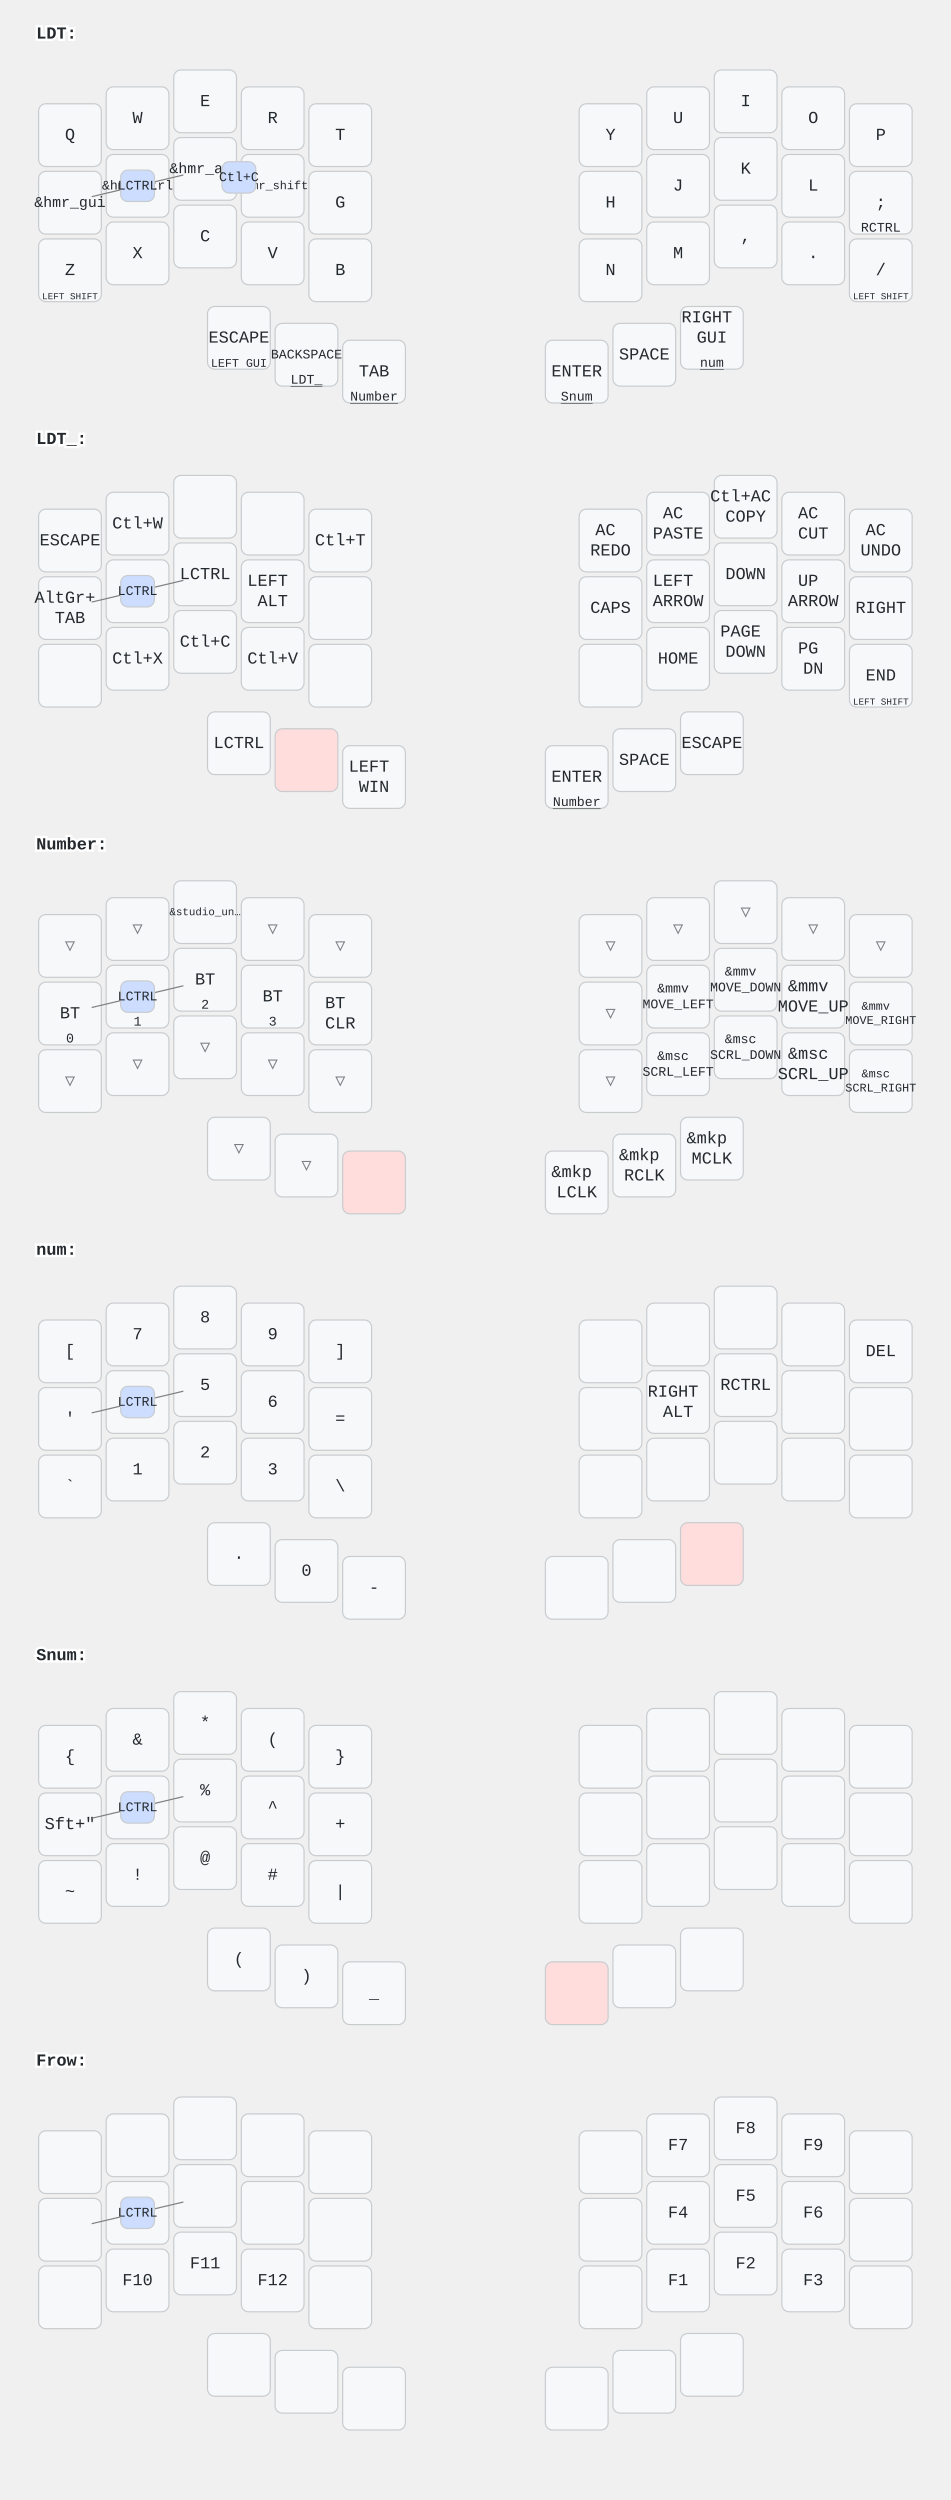
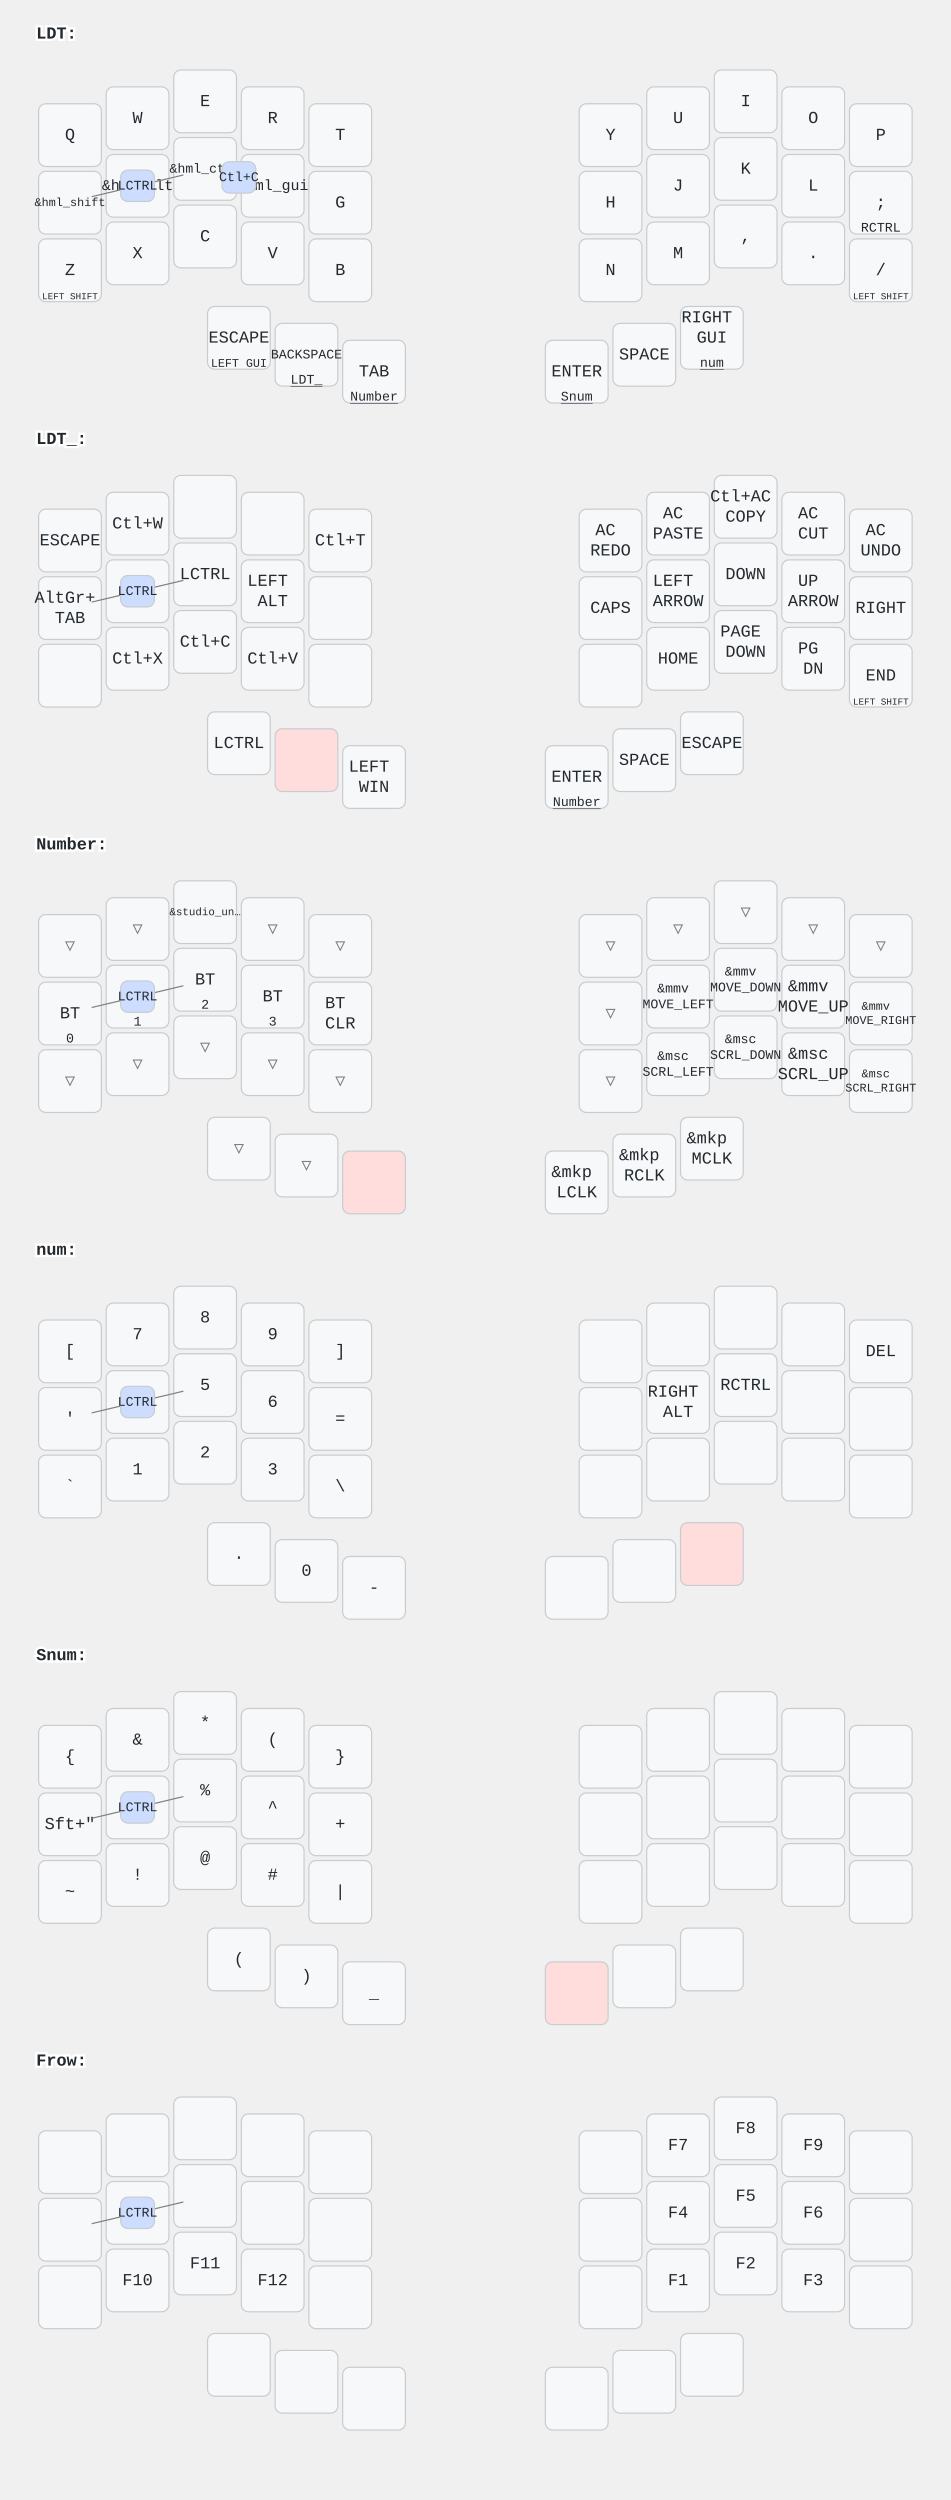
<svg xmlns="http://www.w3.org/2000/svg" width="788" height="2072" viewBox="0 0 788 2072" class="keymap">
  <style>/* inherit to force styles through use tags */
svg path {
    fill: inherit;
}

/* font and background color specifications */
svg.keymap {
    font-family: SFMono-Regular,Consolas,Liberation Mono,Menlo,monospace;
    font-size: 14px;
    font-kerning: normal;
    text-rendering: optimizeLegibility;
    fill: #24292e;
}

/* default key styling */
rect.key {
    fill: #f6f8fa;
}

rect.key, rect.combo {
    stroke: #c9cccf;
    stroke-width: 1;
}

/* default key side styling, only used is draw_key_sides is set */
rect.side {
    filter: brightness(90%);
}

/* color accent for combo boxes */
rect.combo, rect.combo-separate {
    fill: #cdf;
}

/* color accent for held keys */
rect.held, rect.combo.held {
    fill: #fdd;
}

/* color accent for ghost (optional) keys */
rect.ghost, rect.combo.ghost {
    stroke-dasharray: 4, 4;
    stroke-width: 2;
}

text {
    text-anchor: middle;
    dominant-baseline: middle;
}

/* styling for layer labels */
text.label {
    font-weight: bold;
    text-anchor: start;
    stroke: white;
    stroke-width: 4;
    paint-order: stroke;
}

/* styling for optional footer */
text.footer {
    text-anchor: end;
    dominant-baseline: auto;
    stroke: white;
    stroke-width: 4;
    paint-order: stroke;
}

/* styling for combo tap, and key non-tap label text */
text.combo, text.hold, text.shifted, text.left, text.right {
    font-size: 11px;
}

text.hold {
    text-anchor: middle;
    dominant-baseline: auto;
}

text.shifted {
    text-anchor: middle;
    dominant-baseline: hanging;
}

text.left {
    text-anchor: start;
}

text.right {
    text-anchor: end;
}

text.layer-activator {
    text-decoration: underline;
}

/* styling for hold/shifted label text in combo box */
text.combo.hold, text.combo.shifted, text.combo.left, text.combo.right {
    font-size: 8px;
}

/* lighter symbol for transparent keys */
text.trans {
    fill: #7b7e81;
}

/* styling for combo dendrons */
path.combo {
    stroke-width: 1;
    stroke: gray;
    fill: none;
}

/* Start Tabler Icons Cleanup */
/* cannot use height/width with glyphs */
.icon-tabler &gt; path {
    fill: inherit;
    stroke: inherit;
    stroke-width: 2;
}
/* hide tabler's default box */
.icon-tabler &gt; path[stroke="none"][fill="none"] {
    visibility: hidden;
}
/* End Tabler Icons Cleanup */
</style>
  <g transform="translate(30, 0)" class="layer-LDT">
    <text x="0" y="28" class="label" id="LDT">LDT:</text>
    <g transform="translate(0, 56)">
      <g transform="translate(28, 56)" class="key keypos-0">
        <rect rx="6" ry="6" x="-26" y="-26" width="52" height="52" class="key" />
        <text x="0" y="0" class="key tap">Q</text>
      </g>
      <g transform="translate(84, 42)" class="key keypos-1">
        <rect rx="6" ry="6" x="-26" y="-26" width="52" height="52" class="key" />
        <text x="0" y="0" class="key tap">W</text>
      </g>
      <g transform="translate(140, 28)" class="key keypos-2">
        <rect rx="6" ry="6" x="-26" y="-26" width="52" height="52" class="key" />
        <text x="0" y="0" class="key tap">E</text>
      </g>
      <g transform="translate(196, 42)" class="key keypos-3">
        <rect rx="6" ry="6" x="-26" y="-26" width="52" height="52" class="key" />
        <text x="0" y="0" class="key tap">R</text>
      </g>
      <g transform="translate(252, 56)" class="key keypos-4">
        <rect rx="6" ry="6" x="-26" y="-26" width="52" height="52" class="key" />
        <text x="0" y="0" class="key tap">T</text>
      </g>
      <g transform="translate(476, 56)" class="key keypos-5">
        <rect rx="6" ry="6" x="-26" y="-26" width="52" height="52" class="key" />
        <text x="0" y="0" class="key tap">Y</text>
      </g>
      <g transform="translate(532, 42)" class="key keypos-6">
        <rect rx="6" ry="6" x="-26" y="-26" width="52" height="52" class="key" />
        <text x="0" y="0" class="key tap">U</text>
      </g>
      <g transform="translate(588, 28)" class="key keypos-7">
        <rect rx="6" ry="6" x="-26" y="-26" width="52" height="52" class="key" />
        <text x="0" y="0" class="key tap">I</text>
      </g>
      <g transform="translate(644, 42)" class="key keypos-8">
        <rect rx="6" ry="6" x="-26" y="-26" width="52" height="52" class="key" />
        <text x="0" y="0" class="key tap">O</text>
      </g>
      <g transform="translate(700, 56)" class="key keypos-9">
        <rect rx="6" ry="6" x="-26" y="-26" width="52" height="52" class="key" />
        <text x="0" y="0" class="key tap">P</text>
      </g>
      <g transform="translate(28, 112)" class="key keypos-10">
        <rect rx="6" ry="6" x="-26" y="-26" width="52" height="52" class="key" />
        <text x="0" y="0" class="key tap">
-           <tspan style="font-size: 88%">&amp;hmr_gui</tspan>
+           <tspan style="font-size: 70%">&amp;hml_shift</tspan>
        </text>
      </g>
      <g transform="translate(84, 98)" class="key keypos-11">
        <rect rx="6" ry="6" x="-26" y="-26" width="52" height="52" class="key" />
        <text x="0" y="0" class="key tap">
-           <tspan style="font-size: 78%">&amp;hmr_ctrl</tspan>
+           <tspan style="font-size: 88%">&amp;hml_alt</tspan>
        </text>
      </g>
      <g transform="translate(140, 84)" class="key keypos-12">
        <rect rx="6" ry="6" x="-26" y="-26" width="52" height="52" class="key" />
        <text x="0" y="0" class="key tap">
-           <tspan style="font-size: 88%">&amp;hmr_alt</tspan>
+           <tspan style="font-size: 78%">&amp;hml_ctrl</tspan>
        </text>
      </g>
      <g transform="translate(196, 98)" class="key keypos-13">
        <rect rx="6" ry="6" x="-26" y="-26" width="52" height="52" class="key" />
        <text x="0" y="0" class="key tap">
-           <tspan style="font-size: 70%">&amp;hmr_shift</tspan>
+           <tspan style="font-size: 88%">&amp;hml_gui</tspan>
        </text>
      </g>
      <g transform="translate(252, 112)" class="key keypos-14">
        <rect rx="6" ry="6" x="-26" y="-26" width="52" height="52" class="key" />
        <text x="0" y="0" class="key tap">G</text>
      </g>
      <g transform="translate(476, 112)" class="key keypos-15">
        <rect rx="6" ry="6" x="-26" y="-26" width="52" height="52" class="key" />
        <text x="0" y="0" class="key tap">H</text>
      </g>
      <g transform="translate(532, 98)" class="key keypos-16">
        <rect rx="6" ry="6" x="-26" y="-26" width="52" height="52" class="key" />
        <text x="0" y="0" class="key tap">J</text>
      </g>
      <g transform="translate(588, 84)" class="key keypos-17">
        <rect rx="6" ry="6" x="-26" y="-26" width="52" height="52" class="key" />
        <text x="0" y="0" class="key tap">K</text>
      </g>
      <g transform="translate(644, 98)" class="key keypos-18">
        <rect rx="6" ry="6" x="-26" y="-26" width="52" height="52" class="key" />
        <text x="0" y="0" class="key tap">L</text>
      </g>
      <g transform="translate(700, 112)" class="key keypos-19">
        <rect rx="6" ry="6" x="-26" y="-26" width="52" height="52" class="key" />
        <text x="0" y="0" class="key tap">;</text>
        <text x="0" y="24" class="key hold">RCTRL</text>
      </g>
      <g transform="translate(28, 168)" class="key keypos-20">
        <rect rx="6" ry="6" x="-26" y="-26" width="52" height="52" class="key" />
        <text x="0" y="0" class="key tap">Z</text>
        <text x="0" y="24" class="key hold">
          <tspan style="font-size: 70%">LEFT SHIFT</tspan>
        </text>
      </g>
      <g transform="translate(84, 154)" class="key keypos-21">
        <rect rx="6" ry="6" x="-26" y="-26" width="52" height="52" class="key" />
        <text x="0" y="0" class="key tap">X</text>
      </g>
      <g transform="translate(140, 140)" class="key keypos-22">
        <rect rx="6" ry="6" x="-26" y="-26" width="52" height="52" class="key" />
        <text x="0" y="0" class="key tap">C</text>
      </g>
      <g transform="translate(196, 154)" class="key keypos-23">
        <rect rx="6" ry="6" x="-26" y="-26" width="52" height="52" class="key" />
        <text x="0" y="0" class="key tap">V</text>
      </g>
      <g transform="translate(252, 168)" class="key keypos-24">
        <rect rx="6" ry="6" x="-26" y="-26" width="52" height="52" class="key" />
        <text x="0" y="0" class="key tap">B</text>
      </g>
      <g transform="translate(476, 168)" class="key keypos-25">
        <rect rx="6" ry="6" x="-26" y="-26" width="52" height="52" class="key" />
        <text x="0" y="0" class="key tap">N</text>
      </g>
      <g transform="translate(532, 154)" class="key keypos-26">
        <rect rx="6" ry="6" x="-26" y="-26" width="52" height="52" class="key" />
        <text x="0" y="0" class="key tap">M</text>
      </g>
      <g transform="translate(588, 140)" class="key keypos-27">
        <rect rx="6" ry="6" x="-26" y="-26" width="52" height="52" class="key" />
        <text x="0" y="0" class="key tap">,</text>
      </g>
      <g transform="translate(644, 154)" class="key keypos-28">
        <rect rx="6" ry="6" x="-26" y="-26" width="52" height="52" class="key" />
        <text x="0" y="0" class="key tap">.</text>
      </g>
      <g transform="translate(700, 168)" class="key keypos-29">
        <rect rx="6" ry="6" x="-26" y="-26" width="52" height="52" class="key" />
        <text x="0" y="0" class="key tap">/</text>
        <text x="0" y="24" class="key hold">
          <tspan style="font-size: 70%">LEFT SHIFT</tspan>
        </text>
      </g>
      <g transform="translate(168, 224)" class="key keypos-30">
        <rect rx="6" ry="6" x="-26" y="-26" width="52" height="52" class="key" />
        <text x="0" y="0" class="key tap">ESCAPE</text>
        <text x="0" y="24" class="key hold">
          <tspan style="font-size: 88%">LEFT GUI</tspan>
        </text>
      </g>
      <g transform="translate(224, 238)" class="key keypos-31">
        <rect rx="6" ry="6" x="-26" y="-26" width="52" height="52" class="key" />
        <text x="0" y="0" class="key tap">
          <tspan style="font-size: 78%">BACKSPACE</tspan>
        </text>
        <a href="#LDT_">
          <text x="0" y="24" class="key hold layer-activator">LDT_</text>
        </a>
      </g>
      <g transform="translate(280, 252)" class="key keypos-32">
        <rect rx="6" ry="6" x="-26" y="-26" width="52" height="52" class="key" />
        <text x="0" y="0" class="key tap">TAB</text>
        <a href="#Number">
          <text x="0" y="24" class="key hold layer-activator">Number</text>
        </a>
      </g>
      <g transform="translate(448, 252)" class="key keypos-33">
        <rect rx="6" ry="6" x="-26" y="-26" width="52" height="52" class="key" />
        <text x="0" y="0" class="key tap">ENTER</text>
        <a href="#Snum">
          <text x="0" y="24" class="key hold layer-activator">Snum</text>
        </a>
      </g>
      <g transform="translate(504, 238)" class="key keypos-34">
        <rect rx="6" ry="6" x="-26" y="-26" width="52" height="52" class="key" />
        <text x="0" y="0" class="key tap">SPACE</text>
      </g>
      <g transform="translate(560, 224)" class="key keypos-35">
        <rect rx="6" ry="6" x="-26" y="-26" width="52" height="52" class="key" />
        <text x="0" y="0" class="key tap">
          <tspan x="0" dy="-1.2em">RIGHT</tspan>
          <tspan x="0" dy="1.2em">GUI</tspan>
        </text>
        <a href="#num">
          <text x="0" y="24" class="key hold layer-activator">num</text>
        </a>
      </g>
      <g class="combo combopos-0">
        <rect rx="6" ry="6" x="154" y="78" width="28" height="26" class="combo" />
        <text x="168" y="91" class="combo tap">Ctl+C</text>
      </g>
      <g class="combo combopos-1">
        <path d="M84,98 l-38,9" class="combo" />
        <path d="M84,98 l38,-9" class="combo" />
        <rect rx="6" ry="6" x="70" y="85" width="28" height="26" class="combo" />
        <text x="84" y="98" class="combo tap">LCTRL</text>
      </g>
    </g>
  </g>
  <g transform="translate(30, 336)" class="layer-LDT_">
    <text x="0" y="28" class="label" id="LDT_">LDT_:</text>
    <g transform="translate(0, 56)">
      <g transform="translate(28, 56)" class="key keypos-0">
        <rect rx="6" ry="6" x="-26" y="-26" width="52" height="52" class="key" />
        <text x="0" y="0" class="key tap">ESCAPE</text>
      </g>
      <g transform="translate(84, 42)" class="key keypos-1">
        <rect rx="6" ry="6" x="-26" y="-26" width="52" height="52" class="key" />
        <text x="0" y="0" class="key tap">Ctl+W</text>
      </g>
      <g transform="translate(140, 28)" class="key keypos-2">
        <rect rx="6" ry="6" x="-26" y="-26" width="52" height="52" class="key" />
      </g>
      <g transform="translate(196, 42)" class="key keypos-3">
        <rect rx="6" ry="6" x="-26" y="-26" width="52" height="52" class="key" />
      </g>
      <g transform="translate(252, 56)" class="key keypos-4">
        <rect rx="6" ry="6" x="-26" y="-26" width="52" height="52" class="key" />
        <text x="0" y="0" class="key tap">Ctl+T</text>
      </g>
      <g transform="translate(476, 56)" class="key keypos-5">
        <rect rx="6" ry="6" x="-26" y="-26" width="52" height="52" class="key" />
        <text x="0" y="0" class="key tap">
          <tspan x="0" dy="-0.6em">AC</tspan>
          <tspan x="0" dy="1.2em">REDO</tspan>
        </text>
      </g>
      <g transform="translate(532, 42)" class="key keypos-6">
        <rect rx="6" ry="6" x="-26" y="-26" width="52" height="52" class="key" />
        <text x="0" y="0" class="key tap">
          <tspan x="0" dy="-0.6em">AC</tspan>
          <tspan x="0" dy="1.2em">PASTE</tspan>
        </text>
      </g>
      <g transform="translate(588, 28)" class="key keypos-7">
        <rect rx="6" ry="6" x="-26" y="-26" width="52" height="52" class="key" />
        <text x="0" y="0" class="key tap">
          <tspan x="0" dy="-0.6em">Ctl+AC</tspan>
          <tspan x="0" dy="1.2em">COPY</tspan>
        </text>
      </g>
      <g transform="translate(644, 42)" class="key keypos-8">
        <rect rx="6" ry="6" x="-26" y="-26" width="52" height="52" class="key" />
        <text x="0" y="0" class="key tap">
          <tspan x="0" dy="-0.6em">AC</tspan>
          <tspan x="0" dy="1.2em">CUT</tspan>
        </text>
      </g>
      <g transform="translate(700, 56)" class="key keypos-9">
        <rect rx="6" ry="6" x="-26" y="-26" width="52" height="52" class="key" />
        <text x="0" y="0" class="key tap">
          <tspan x="0" dy="-0.6em">AC</tspan>
          <tspan x="0" dy="1.2em">UNDO</tspan>
        </text>
      </g>
      <g transform="translate(28, 112)" class="key keypos-10">
        <rect rx="6" ry="6" x="-26" y="-26" width="52" height="52" class="key" />
        <text x="0" y="0" class="key tap">
          <tspan x="0" dy="-0.6em">AltGr+</tspan>
          <tspan x="0" dy="1.2em">TAB</tspan>
        </text>
      </g>
      <g transform="translate(84, 98)" class="key keypos-11">
        <rect rx="6" ry="6" x="-26" y="-26" width="52" height="52" class="key" />
      </g>
      <g transform="translate(140, 84)" class="key keypos-12">
        <rect rx="6" ry="6" x="-26" y="-26" width="52" height="52" class="key" />
        <text x="0" y="0" class="key tap">LCTRL</text>
      </g>
      <g transform="translate(196, 98)" class="key keypos-13">
        <rect rx="6" ry="6" x="-26" y="-26" width="52" height="52" class="key" />
        <text x="0" y="0" class="key tap">
          <tspan x="0" dy="-0.6em">LEFT</tspan>
          <tspan x="0" dy="1.2em">ALT</tspan>
        </text>
      </g>
      <g transform="translate(252, 112)" class="key keypos-14">
        <rect rx="6" ry="6" x="-26" y="-26" width="52" height="52" class="key" />
      </g>
      <g transform="translate(476, 112)" class="key keypos-15">
        <rect rx="6" ry="6" x="-26" y="-26" width="52" height="52" class="key" />
        <text x="0" y="0" class="key tap">CAPS</text>
      </g>
      <g transform="translate(532, 98)" class="key keypos-16">
        <rect rx="6" ry="6" x="-26" y="-26" width="52" height="52" class="key" />
        <text x="0" y="0" class="key tap">
          <tspan x="0" dy="-0.6em">LEFT</tspan>
          <tspan x="0" dy="1.2em">ARROW</tspan>
        </text>
      </g>
      <g transform="translate(588, 84)" class="key keypos-17">
        <rect rx="6" ry="6" x="-26" y="-26" width="52" height="52" class="key" />
        <text x="0" y="0" class="key tap">DOWN</text>
      </g>
      <g transform="translate(644, 98)" class="key keypos-18">
        <rect rx="6" ry="6" x="-26" y="-26" width="52" height="52" class="key" />
        <text x="0" y="0" class="key tap">
          <tspan x="0" dy="-0.6em">UP</tspan>
          <tspan x="0" dy="1.2em">ARROW</tspan>
        </text>
      </g>
      <g transform="translate(700, 112)" class="key keypos-19">
        <rect rx="6" ry="6" x="-26" y="-26" width="52" height="52" class="key" />
        <text x="0" y="0" class="key tap">RIGHT</text>
      </g>
      <g transform="translate(28, 168)" class="key keypos-20">
        <rect rx="6" ry="6" x="-26" y="-26" width="52" height="52" class="key" />
      </g>
      <g transform="translate(84, 154)" class="key keypos-21">
        <rect rx="6" ry="6" x="-26" y="-26" width="52" height="52" class="key" />
        <text x="0" y="0" class="key tap">Ctl+X</text>
      </g>
      <g transform="translate(140, 140)" class="key keypos-22">
        <rect rx="6" ry="6" x="-26" y="-26" width="52" height="52" class="key" />
        <text x="0" y="0" class="key tap">Ctl+C</text>
      </g>
      <g transform="translate(196, 154)" class="key keypos-23">
        <rect rx="6" ry="6" x="-26" y="-26" width="52" height="52" class="key" />
        <text x="0" y="0" class="key tap">Ctl+V</text>
      </g>
      <g transform="translate(252, 168)" class="key keypos-24">
        <rect rx="6" ry="6" x="-26" y="-26" width="52" height="52" class="key" />
      </g>
      <g transform="translate(476, 168)" class="key keypos-25">
        <rect rx="6" ry="6" x="-26" y="-26" width="52" height="52" class="key" />
      </g>
      <g transform="translate(532, 154)" class="key keypos-26">
        <rect rx="6" ry="6" x="-26" y="-26" width="52" height="52" class="key" />
        <text x="0" y="0" class="key tap">HOME</text>
      </g>
      <g transform="translate(588, 140)" class="key keypos-27">
        <rect rx="6" ry="6" x="-26" y="-26" width="52" height="52" class="key" />
        <text x="0" y="0" class="key tap">
          <tspan x="0" dy="-0.6em">PAGE</tspan>
          <tspan x="0" dy="1.2em">DOWN</tspan>
        </text>
      </g>
      <g transform="translate(644, 154)" class="key keypos-28">
        <rect rx="6" ry="6" x="-26" y="-26" width="52" height="52" class="key" />
        <text x="0" y="0" class="key tap">
          <tspan x="0" dy="-0.6em">PG</tspan>
          <tspan x="0" dy="1.2em">DN</tspan>
        </text>
      </g>
      <g transform="translate(700, 168)" class="key keypos-29">
        <rect rx="6" ry="6" x="-26" y="-26" width="52" height="52" class="key" />
        <text x="0" y="0" class="key tap">END</text>
        <text x="0" y="24" class="key hold">
          <tspan style="font-size: 70%">LEFT SHIFT</tspan>
        </text>
      </g>
      <g transform="translate(168, 224)" class="key keypos-30">
        <rect rx="6" ry="6" x="-26" y="-26" width="52" height="52" class="key" />
        <text x="0" y="0" class="key tap">LCTRL</text>
      </g>
      <g transform="translate(224, 238)" class="key held keypos-31">
        <rect rx="6" ry="6" x="-26" y="-26" width="52" height="52" class="key held" />
      </g>
      <g transform="translate(280, 252)" class="key keypos-32">
        <rect rx="6" ry="6" x="-26" y="-26" width="52" height="52" class="key" />
        <text x="0" y="0" class="key tap">
          <tspan x="0" dy="-0.6em">LEFT</tspan>
          <tspan x="0" dy="1.2em">WIN</tspan>
        </text>
      </g>
      <g transform="translate(448, 252)" class="key keypos-33">
        <rect rx="6" ry="6" x="-26" y="-26" width="52" height="52" class="key" />
        <text x="0" y="0" class="key tap">ENTER</text>
        <a href="#Number">
          <text x="0" y="24" class="key hold layer-activator">Number</text>
        </a>
      </g>
      <g transform="translate(504, 238)" class="key keypos-34">
        <rect rx="6" ry="6" x="-26" y="-26" width="52" height="52" class="key" />
        <text x="0" y="0" class="key tap">SPACE</text>
      </g>
      <g transform="translate(560, 224)" class="key keypos-35">
        <rect rx="6" ry="6" x="-26" y="-26" width="52" height="52" class="key" />
        <text x="0" y="0" class="key tap">ESCAPE</text>
      </g>
      <g class="combo combopos-0">
        <path d="M84,98 l-38,9" class="combo" />
        <path d="M84,98 l38,-9" class="combo" />
        <rect rx="6" ry="6" x="70" y="85" width="28" height="26" class="combo" />
        <text x="84" y="98" class="combo tap">LCTRL</text>
      </g>
    </g>
  </g>
  <g transform="translate(30, 672)" class="layer-Number">
    <text x="0" y="28" class="label" id="Number">Number:</text>
    <g transform="translate(0, 56)">
      <g transform="translate(28, 56)" class="key trans keypos-0">
        <rect rx="6" ry="6" x="-26" y="-26" width="52" height="52" class="key trans" />
        <text x="0" y="0" class="key trans tap">▽</text>
      </g>
      <g transform="translate(84, 42)" class="key trans keypos-1">
        <rect rx="6" ry="6" x="-26" y="-26" width="52" height="52" class="key trans" />
        <text x="0" y="0" class="key trans tap">▽</text>
      </g>
      <g transform="translate(140, 28)" class="key keypos-2">
        <rect rx="6" ry="6" x="-26" y="-26" width="52" height="52" class="key" />
        <text x="0" y="0" class="key tap">
          <tspan style="font-size: 64%">&amp;studio_un…</tspan>
        </text>
      </g>
      <g transform="translate(196, 42)" class="key trans keypos-3">
        <rect rx="6" ry="6" x="-26" y="-26" width="52" height="52" class="key trans" />
        <text x="0" y="0" class="key trans tap">▽</text>
      </g>
      <g transform="translate(252, 56)" class="key trans keypos-4">
        <rect rx="6" ry="6" x="-26" y="-26" width="52" height="52" class="key trans" />
        <text x="0" y="0" class="key trans tap">▽</text>
      </g>
      <g transform="translate(476, 56)" class="key trans keypos-5">
        <rect rx="6" ry="6" x="-26" y="-26" width="52" height="52" class="key trans" />
        <text x="0" y="0" class="key trans tap">▽</text>
      </g>
      <g transform="translate(532, 42)" class="key trans keypos-6">
        <rect rx="6" ry="6" x="-26" y="-26" width="52" height="52" class="key trans" />
        <text x="0" y="0" class="key trans tap">▽</text>
      </g>
      <g transform="translate(588, 28)" class="key trans keypos-7">
        <rect rx="6" ry="6" x="-26" y="-26" width="52" height="52" class="key trans" />
        <text x="0" y="0" class="key trans tap">▽</text>
      </g>
      <g transform="translate(644, 42)" class="key trans keypos-8">
        <rect rx="6" ry="6" x="-26" y="-26" width="52" height="52" class="key trans" />
        <text x="0" y="0" class="key trans tap">▽</text>
      </g>
      <g transform="translate(700, 56)" class="key trans keypos-9">
        <rect rx="6" ry="6" x="-26" y="-26" width="52" height="52" class="key trans" />
        <text x="0" y="0" class="key trans tap">▽</text>
      </g>
      <g transform="translate(28, 112)" class="key keypos-10">
        <rect rx="6" ry="6" x="-26" y="-26" width="52" height="52" class="key" />
        <text x="0" y="0" class="key tap">BT</text>
        <text x="0" y="24" class="key hold">0</text>
      </g>
      <g transform="translate(84, 98)" class="key keypos-11">
        <rect rx="6" ry="6" x="-26" y="-26" width="52" height="52" class="key" />
        <text x="0" y="0" class="key tap">BT</text>
        <text x="0" y="24" class="key hold">1</text>
      </g>
      <g transform="translate(140, 84)" class="key keypos-12">
        <rect rx="6" ry="6" x="-26" y="-26" width="52" height="52" class="key" />
        <text x="0" y="0" class="key tap">BT</text>
        <text x="0" y="24" class="key hold">2</text>
      </g>
      <g transform="translate(196, 98)" class="key keypos-13">
        <rect rx="6" ry="6" x="-26" y="-26" width="52" height="52" class="key" />
        <text x="0" y="0" class="key tap">BT</text>
        <text x="0" y="24" class="key hold">3</text>
      </g>
      <g transform="translate(252, 112)" class="key keypos-14">
        <rect rx="6" ry="6" x="-26" y="-26" width="52" height="52" class="key" />
        <text x="0" y="0" class="key tap">
          <tspan x="0" dy="-0.6em">BT</tspan>
          <tspan x="0" dy="1.2em">CLR</tspan>
        </text>
      </g>
      <g transform="translate(476, 112)" class="key trans keypos-15">
        <rect rx="6" ry="6" x="-26" y="-26" width="52" height="52" class="key trans" />
        <text x="0" y="0" class="key trans tap">▽</text>
      </g>
      <g transform="translate(532, 98)" class="key keypos-16">
        <rect rx="6" ry="6" x="-26" y="-26" width="52" height="52" class="key" />
        <text x="0" y="0" class="key tap">
          <tspan x="0" dy="-0.6em" style="font-size: 78%">&amp;mmv</tspan>
          <tspan x="0" dy="1.2em" style="font-size: 78%">MOVE_LEFT</tspan>
        </text>
      </g>
      <g transform="translate(588, 84)" class="key keypos-17">
        <rect rx="6" ry="6" x="-26" y="-26" width="52" height="52" class="key" />
        <text x="0" y="0" class="key tap">
          <tspan x="0" dy="-0.6em" style="font-size: 78%">&amp;mmv</tspan>
          <tspan x="0" dy="1.2em" style="font-size: 78%">MOVE_DOWN</tspan>
        </text>
      </g>
      <g transform="translate(644, 98)" class="key keypos-18">
        <rect rx="6" ry="6" x="-26" y="-26" width="52" height="52" class="key" />
        <text x="0" y="0" class="key tap">
          <tspan x="0" dy="-0.6em">&amp;mmv</tspan>
          <tspan x="0" dy="1.2em">MOVE_UP</tspan>
        </text>
      </g>
      <g transform="translate(700, 112)" class="key keypos-19">
        <rect rx="6" ry="6" x="-26" y="-26" width="52" height="52" class="key" />
        <text x="0" y="0" class="key tap">
          <tspan x="0" dy="-0.6em" style="font-size: 70%">&amp;mmv</tspan>
          <tspan x="0" dy="1.2em" style="font-size: 70%">MOVE_RIGHT</tspan>
        </text>
      </g>
      <g transform="translate(28, 168)" class="key trans keypos-20">
        <rect rx="6" ry="6" x="-26" y="-26" width="52" height="52" class="key trans" />
        <text x="0" y="0" class="key trans tap">▽</text>
      </g>
      <g transform="translate(84, 154)" class="key trans keypos-21">
        <rect rx="6" ry="6" x="-26" y="-26" width="52" height="52" class="key trans" />
        <text x="0" y="0" class="key trans tap">▽</text>
      </g>
      <g transform="translate(140, 140)" class="key trans keypos-22">
        <rect rx="6" ry="6" x="-26" y="-26" width="52" height="52" class="key trans" />
        <text x="0" y="0" class="key trans tap">▽</text>
      </g>
      <g transform="translate(196, 154)" class="key trans keypos-23">
        <rect rx="6" ry="6" x="-26" y="-26" width="52" height="52" class="key trans" />
        <text x="0" y="0" class="key trans tap">▽</text>
      </g>
      <g transform="translate(252, 168)" class="key trans keypos-24">
        <rect rx="6" ry="6" x="-26" y="-26" width="52" height="52" class="key trans" />
        <text x="0" y="0" class="key trans tap">▽</text>
      </g>
      <g transform="translate(476, 168)" class="key trans keypos-25">
        <rect rx="6" ry="6" x="-26" y="-26" width="52" height="52" class="key trans" />
        <text x="0" y="0" class="key trans tap">▽</text>
      </g>
      <g transform="translate(532, 154)" class="key keypos-26">
        <rect rx="6" ry="6" x="-26" y="-26" width="52" height="52" class="key" />
        <text x="0" y="0" class="key tap">
          <tspan x="0" dy="-0.6em" style="font-size: 78%">&amp;msc</tspan>
          <tspan x="0" dy="1.2em" style="font-size: 78%">SCRL_LEFT</tspan>
        </text>
      </g>
      <g transform="translate(588, 140)" class="key keypos-27">
        <rect rx="6" ry="6" x="-26" y="-26" width="52" height="52" class="key" />
        <text x="0" y="0" class="key tap">
          <tspan x="0" dy="-0.6em" style="font-size: 78%">&amp;msc</tspan>
          <tspan x="0" dy="1.2em" style="font-size: 78%">SCRL_DOWN</tspan>
        </text>
      </g>
      <g transform="translate(644, 154)" class="key keypos-28">
        <rect rx="6" ry="6" x="-26" y="-26" width="52" height="52" class="key" />
        <text x="0" y="0" class="key tap">
          <tspan x="0" dy="-0.6em">&amp;msc</tspan>
          <tspan x="0" dy="1.2em">SCRL_UP</tspan>
        </text>
      </g>
      <g transform="translate(700, 168)" class="key keypos-29">
        <rect rx="6" ry="6" x="-26" y="-26" width="52" height="52" class="key" />
        <text x="0" y="0" class="key tap">
          <tspan x="0" dy="-0.6em" style="font-size: 70%">&amp;msc</tspan>
          <tspan x="0" dy="1.2em" style="font-size: 70%">SCRL_RIGHT</tspan>
        </text>
      </g>
      <g transform="translate(168, 224)" class="key trans keypos-30">
        <rect rx="6" ry="6" x="-26" y="-26" width="52" height="52" class="key trans" />
        <text x="0" y="0" class="key trans tap">▽</text>
      </g>
      <g transform="translate(224, 238)" class="key trans keypos-31">
        <rect rx="6" ry="6" x="-26" y="-26" width="52" height="52" class="key trans" />
        <text x="0" y="0" class="key trans tap">▽</text>
      </g>
      <g transform="translate(280, 252)" class="key held keypos-32">
        <rect rx="6" ry="6" x="-26" y="-26" width="52" height="52" class="key held" />
      </g>
      <g transform="translate(448, 252)" class="key keypos-33">
        <rect rx="6" ry="6" x="-26" y="-26" width="52" height="52" class="key" />
        <text x="0" y="0" class="key tap">
          <tspan x="0" dy="-0.6em">&amp;mkp</tspan>
          <tspan x="0" dy="1.2em">LCLK</tspan>
        </text>
      </g>
      <g transform="translate(504, 238)" class="key keypos-34">
        <rect rx="6" ry="6" x="-26" y="-26" width="52" height="52" class="key" />
        <text x="0" y="0" class="key tap">
          <tspan x="0" dy="-0.6em">&amp;mkp</tspan>
          <tspan x="0" dy="1.2em">RCLK</tspan>
        </text>
      </g>
      <g transform="translate(560, 224)" class="key keypos-35">
        <rect rx="6" ry="6" x="-26" y="-26" width="52" height="52" class="key" />
        <text x="0" y="0" class="key tap">
          <tspan x="0" dy="-0.6em">&amp;mkp</tspan>
          <tspan x="0" dy="1.2em">MCLK</tspan>
        </text>
      </g>
      <g class="combo combopos-0">
        <path d="M84,98 l-38,9" class="combo" />
        <path d="M84,98 l38,-9" class="combo" />
        <rect rx="6" ry="6" x="70" y="85" width="28" height="26" class="combo" />
        <text x="84" y="98" class="combo tap">LCTRL</text>
      </g>
    </g>
  </g>
  <g transform="translate(30, 1008)" class="layer-num">
    <text x="0" y="28" class="label" id="num">num:</text>
    <g transform="translate(0, 56)">
      <g transform="translate(28, 56)" class="key keypos-0">
        <rect rx="6" ry="6" x="-26" y="-26" width="52" height="52" class="key" />
        <text x="0" y="0" class="key tap">[</text>
      </g>
      <g transform="translate(84, 42)" class="key keypos-1">
        <rect rx="6" ry="6" x="-26" y="-26" width="52" height="52" class="key" />
        <text x="0" y="0" class="key tap">7</text>
      </g>
      <g transform="translate(140, 28)" class="key keypos-2">
        <rect rx="6" ry="6" x="-26" y="-26" width="52" height="52" class="key" />
        <text x="0" y="0" class="key tap">8</text>
      </g>
      <g transform="translate(196, 42)" class="key keypos-3">
        <rect rx="6" ry="6" x="-26" y="-26" width="52" height="52" class="key" />
        <text x="0" y="0" class="key tap">9</text>
      </g>
      <g transform="translate(252, 56)" class="key keypos-4">
        <rect rx="6" ry="6" x="-26" y="-26" width="52" height="52" class="key" />
        <text x="0" y="0" class="key tap">]</text>
      </g>
      <g transform="translate(476, 56)" class="key keypos-5">
        <rect rx="6" ry="6" x="-26" y="-26" width="52" height="52" class="key" />
      </g>
      <g transform="translate(532, 42)" class="key keypos-6">
        <rect rx="6" ry="6" x="-26" y="-26" width="52" height="52" class="key" />
      </g>
      <g transform="translate(588, 28)" class="key keypos-7">
        <rect rx="6" ry="6" x="-26" y="-26" width="52" height="52" class="key" />
      </g>
      <g transform="translate(644, 42)" class="key keypos-8">
        <rect rx="6" ry="6" x="-26" y="-26" width="52" height="52" class="key" />
      </g>
      <g transform="translate(700, 56)" class="key keypos-9">
        <rect rx="6" ry="6" x="-26" y="-26" width="52" height="52" class="key" />
        <text x="0" y="0" class="key tap">DEL</text>
      </g>
      <g transform="translate(28, 112)" class="key keypos-10">
        <rect rx="6" ry="6" x="-26" y="-26" width="52" height="52" class="key" />
        <text x="0" y="0" class="key tap">'</text>
      </g>
      <g transform="translate(84, 98)" class="key keypos-11">
        <rect rx="6" ry="6" x="-26" y="-26" width="52" height="52" class="key" />
        <text x="0" y="0" class="key tap">4</text>
      </g>
      <g transform="translate(140, 84)" class="key keypos-12">
        <rect rx="6" ry="6" x="-26" y="-26" width="52" height="52" class="key" />
        <text x="0" y="0" class="key tap">5</text>
      </g>
      <g transform="translate(196, 98)" class="key keypos-13">
        <rect rx="6" ry="6" x="-26" y="-26" width="52" height="52" class="key" />
        <text x="0" y="0" class="key tap">6</text>
      </g>
      <g transform="translate(252, 112)" class="key keypos-14">
        <rect rx="6" ry="6" x="-26" y="-26" width="52" height="52" class="key" />
        <text x="0" y="0" class="key tap">=</text>
      </g>
      <g transform="translate(476, 112)" class="key keypos-15">
        <rect rx="6" ry="6" x="-26" y="-26" width="52" height="52" class="key" />
      </g>
      <g transform="translate(532, 98)" class="key keypos-16">
        <rect rx="6" ry="6" x="-26" y="-26" width="52" height="52" class="key" />
        <text x="0" y="0" class="key tap">
          <tspan x="0" dy="-0.6em">RIGHT</tspan>
          <tspan x="0" dy="1.2em">ALT</tspan>
        </text>
      </g>
      <g transform="translate(588, 84)" class="key keypos-17">
        <rect rx="6" ry="6" x="-26" y="-26" width="52" height="52" class="key" />
        <text x="0" y="0" class="key tap">RCTRL</text>
      </g>
      <g transform="translate(644, 98)" class="key keypos-18">
        <rect rx="6" ry="6" x="-26" y="-26" width="52" height="52" class="key" />
      </g>
      <g transform="translate(700, 112)" class="key keypos-19">
        <rect rx="6" ry="6" x="-26" y="-26" width="52" height="52" class="key" />
      </g>
      <g transform="translate(28, 168)" class="key keypos-20">
        <rect rx="6" ry="6" x="-26" y="-26" width="52" height="52" class="key" />
        <text x="0" y="0" class="key tap">`</text>
      </g>
      <g transform="translate(84, 154)" class="key keypos-21">
        <rect rx="6" ry="6" x="-26" y="-26" width="52" height="52" class="key" />
        <text x="0" y="0" class="key tap">1</text>
      </g>
      <g transform="translate(140, 140)" class="key keypos-22">
        <rect rx="6" ry="6" x="-26" y="-26" width="52" height="52" class="key" />
        <text x="0" y="0" class="key tap">2</text>
      </g>
      <g transform="translate(196, 154)" class="key keypos-23">
        <rect rx="6" ry="6" x="-26" y="-26" width="52" height="52" class="key" />
        <text x="0" y="0" class="key tap">3</text>
      </g>
      <g transform="translate(252, 168)" class="key keypos-24">
        <rect rx="6" ry="6" x="-26" y="-26" width="52" height="52" class="key" />
        <text x="0" y="0" class="key tap">\</text>
      </g>
      <g transform="translate(476, 168)" class="key keypos-25">
        <rect rx="6" ry="6" x="-26" y="-26" width="52" height="52" class="key" />
      </g>
      <g transform="translate(532, 154)" class="key keypos-26">
        <rect rx="6" ry="6" x="-26" y="-26" width="52" height="52" class="key" />
      </g>
      <g transform="translate(588, 140)" class="key keypos-27">
        <rect rx="6" ry="6" x="-26" y="-26" width="52" height="52" class="key" />
      </g>
      <g transform="translate(644, 154)" class="key keypos-28">
        <rect rx="6" ry="6" x="-26" y="-26" width="52" height="52" class="key" />
      </g>
      <g transform="translate(700, 168)" class="key keypos-29">
        <rect rx="6" ry="6" x="-26" y="-26" width="52" height="52" class="key" />
      </g>
      <g transform="translate(168, 224)" class="key keypos-30">
        <rect rx="6" ry="6" x="-26" y="-26" width="52" height="52" class="key" />
        <text x="0" y="0" class="key tap">.</text>
      </g>
      <g transform="translate(224, 238)" class="key keypos-31">
        <rect rx="6" ry="6" x="-26" y="-26" width="52" height="52" class="key" />
        <text x="0" y="0" class="key tap">0</text>
      </g>
      <g transform="translate(280, 252)" class="key keypos-32">
        <rect rx="6" ry="6" x="-26" y="-26" width="52" height="52" class="key" />
        <text x="0" y="0" class="key tap">-</text>
      </g>
      <g transform="translate(448, 252)" class="key keypos-33">
        <rect rx="6" ry="6" x="-26" y="-26" width="52" height="52" class="key" />
      </g>
      <g transform="translate(504, 238)" class="key keypos-34">
        <rect rx="6" ry="6" x="-26" y="-26" width="52" height="52" class="key" />
      </g>
      <g transform="translate(560, 224)" class="key held keypos-35">
        <rect rx="6" ry="6" x="-26" y="-26" width="52" height="52" class="key held" />
      </g>
      <g class="combo combopos-0">
        <path d="M84,98 l-38,9" class="combo" />
        <path d="M84,98 l38,-9" class="combo" />
        <rect rx="6" ry="6" x="70" y="85" width="28" height="26" class="combo" />
        <text x="84" y="98" class="combo tap">LCTRL</text>
      </g>
    </g>
  </g>
  <g transform="translate(30, 1344)" class="layer-Snum">
    <text x="0" y="28" class="label" id="Snum">Snum:</text>
    <g transform="translate(0, 56)">
      <g transform="translate(28, 56)" class="key keypos-0">
        <rect rx="6" ry="6" x="-26" y="-26" width="52" height="52" class="key" />
        <text x="0" y="0" class="key tap">{</text>
      </g>
      <g transform="translate(84, 42)" class="key keypos-1">
        <rect rx="6" ry="6" x="-26" y="-26" width="52" height="52" class="key" />
        <text x="0" y="0" class="key tap">&amp;</text>
      </g>
      <g transform="translate(140, 28)" class="key keypos-2">
        <rect rx="6" ry="6" x="-26" y="-26" width="52" height="52" class="key" />
        <text x="0" y="0" class="key tap">*</text>
      </g>
      <g transform="translate(196, 42)" class="key keypos-3">
        <rect rx="6" ry="6" x="-26" y="-26" width="52" height="52" class="key" />
        <text x="0" y="0" class="key tap">(</text>
      </g>
      <g transform="translate(252, 56)" class="key keypos-4">
        <rect rx="6" ry="6" x="-26" y="-26" width="52" height="52" class="key" />
        <text x="0" y="0" class="key tap">}</text>
      </g>
      <g transform="translate(476, 56)" class="key keypos-5">
        <rect rx="6" ry="6" x="-26" y="-26" width="52" height="52" class="key" />
      </g>
      <g transform="translate(532, 42)" class="key keypos-6">
        <rect rx="6" ry="6" x="-26" y="-26" width="52" height="52" class="key" />
      </g>
      <g transform="translate(588, 28)" class="key keypos-7">
        <rect rx="6" ry="6" x="-26" y="-26" width="52" height="52" class="key" />
      </g>
      <g transform="translate(644, 42)" class="key keypos-8">
        <rect rx="6" ry="6" x="-26" y="-26" width="52" height="52" class="key" />
      </g>
      <g transform="translate(700, 56)" class="key keypos-9">
        <rect rx="6" ry="6" x="-26" y="-26" width="52" height="52" class="key" />
      </g>
      <g transform="translate(28, 112)" class="key keypos-10">
        <rect rx="6" ry="6" x="-26" y="-26" width="52" height="52" class="key" />
        <text x="0" y="0" class="key tap">Sft+"</text>
      </g>
      <g transform="translate(84, 98)" class="key keypos-11">
        <rect rx="6" ry="6" x="-26" y="-26" width="52" height="52" class="key" />
        <text x="0" y="0" class="key tap">$</text>
      </g>
      <g transform="translate(140, 84)" class="key keypos-12">
        <rect rx="6" ry="6" x="-26" y="-26" width="52" height="52" class="key" />
        <text x="0" y="0" class="key tap">%</text>
      </g>
      <g transform="translate(196, 98)" class="key keypos-13">
        <rect rx="6" ry="6" x="-26" y="-26" width="52" height="52" class="key" />
        <text x="0" y="0" class="key tap">^</text>
      </g>
      <g transform="translate(252, 112)" class="key keypos-14">
        <rect rx="6" ry="6" x="-26" y="-26" width="52" height="52" class="key" />
        <text x="0" y="0" class="key tap">+</text>
      </g>
      <g transform="translate(476, 112)" class="key keypos-15">
        <rect rx="6" ry="6" x="-26" y="-26" width="52" height="52" class="key" />
      </g>
      <g transform="translate(532, 98)" class="key keypos-16">
        <rect rx="6" ry="6" x="-26" y="-26" width="52" height="52" class="key" />
      </g>
      <g transform="translate(588, 84)" class="key keypos-17">
        <rect rx="6" ry="6" x="-26" y="-26" width="52" height="52" class="key" />
      </g>
      <g transform="translate(644, 98)" class="key keypos-18">
        <rect rx="6" ry="6" x="-26" y="-26" width="52" height="52" class="key" />
      </g>
      <g transform="translate(700, 112)" class="key keypos-19">
        <rect rx="6" ry="6" x="-26" y="-26" width="52" height="52" class="key" />
      </g>
      <g transform="translate(28, 168)" class="key keypos-20">
        <rect rx="6" ry="6" x="-26" y="-26" width="52" height="52" class="key" />
        <text x="0" y="0" class="key tap">~</text>
      </g>
      <g transform="translate(84, 154)" class="key keypos-21">
        <rect rx="6" ry="6" x="-26" y="-26" width="52" height="52" class="key" />
        <text x="0" y="0" class="key tap">!</text>
      </g>
      <g transform="translate(140, 140)" class="key keypos-22">
        <rect rx="6" ry="6" x="-26" y="-26" width="52" height="52" class="key" />
        <text x="0" y="0" class="key tap">@</text>
      </g>
      <g transform="translate(196, 154)" class="key keypos-23">
        <rect rx="6" ry="6" x="-26" y="-26" width="52" height="52" class="key" />
        <text x="0" y="0" class="key tap">#</text>
      </g>
      <g transform="translate(252, 168)" class="key keypos-24">
        <rect rx="6" ry="6" x="-26" y="-26" width="52" height="52" class="key" />
        <text x="0" y="0" class="key tap">|</text>
      </g>
      <g transform="translate(476, 168)" class="key keypos-25">
        <rect rx="6" ry="6" x="-26" y="-26" width="52" height="52" class="key" />
      </g>
      <g transform="translate(532, 154)" class="key keypos-26">
        <rect rx="6" ry="6" x="-26" y="-26" width="52" height="52" class="key" />
      </g>
      <g transform="translate(588, 140)" class="key keypos-27">
        <rect rx="6" ry="6" x="-26" y="-26" width="52" height="52" class="key" />
      </g>
      <g transform="translate(644, 154)" class="key keypos-28">
        <rect rx="6" ry="6" x="-26" y="-26" width="52" height="52" class="key" />
      </g>
      <g transform="translate(700, 168)" class="key keypos-29">
        <rect rx="6" ry="6" x="-26" y="-26" width="52" height="52" class="key" />
      </g>
      <g transform="translate(168, 224)" class="key keypos-30">
        <rect rx="6" ry="6" x="-26" y="-26" width="52" height="52" class="key" />
        <text x="0" y="0" class="key tap">(</text>
      </g>
      <g transform="translate(224, 238)" class="key keypos-31">
        <rect rx="6" ry="6" x="-26" y="-26" width="52" height="52" class="key" />
        <text x="0" y="0" class="key tap">)</text>
      </g>
      <g transform="translate(280, 252)" class="key keypos-32">
        <rect rx="6" ry="6" x="-26" y="-26" width="52" height="52" class="key" />
        <text x="0" y="0" class="key tap">_</text>
      </g>
      <g transform="translate(448, 252)" class="key held keypos-33">
        <rect rx="6" ry="6" x="-26" y="-26" width="52" height="52" class="key held" />
      </g>
      <g transform="translate(504, 238)" class="key keypos-34">
        <rect rx="6" ry="6" x="-26" y="-26" width="52" height="52" class="key" />
      </g>
      <g transform="translate(560, 224)" class="key keypos-35">
        <rect rx="6" ry="6" x="-26" y="-26" width="52" height="52" class="key" />
      </g>
      <g class="combo combopos-0">
        <path d="M84,98 l-38,9" class="combo" />
        <path d="M84,98 l38,-9" class="combo" />
        <rect rx="6" ry="6" x="70" y="85" width="28" height="26" class="combo" />
        <text x="84" y="98" class="combo tap">LCTRL</text>
      </g>
    </g>
  </g>
  <g transform="translate(30, 1680)" class="layer-Frow">
    <text x="0" y="28" class="label" id="Frow">Frow:</text>
    <g transform="translate(0, 56)">
      <g transform="translate(28, 56)" class="key keypos-0">
        <rect rx="6" ry="6" x="-26" y="-26" width="52" height="52" class="key" />
      </g>
      <g transform="translate(84, 42)" class="key keypos-1">
        <rect rx="6" ry="6" x="-26" y="-26" width="52" height="52" class="key" />
      </g>
      <g transform="translate(140, 28)" class="key keypos-2">
        <rect rx="6" ry="6" x="-26" y="-26" width="52" height="52" class="key" />
      </g>
      <g transform="translate(196, 42)" class="key keypos-3">
        <rect rx="6" ry="6" x="-26" y="-26" width="52" height="52" class="key" />
      </g>
      <g transform="translate(252, 56)" class="key keypos-4">
        <rect rx="6" ry="6" x="-26" y="-26" width="52" height="52" class="key" />
      </g>
      <g transform="translate(476, 56)" class="key keypos-5">
        <rect rx="6" ry="6" x="-26" y="-26" width="52" height="52" class="key" />
      </g>
      <g transform="translate(532, 42)" class="key keypos-6">
        <rect rx="6" ry="6" x="-26" y="-26" width="52" height="52" class="key" />
        <text x="0" y="0" class="key tap">F7</text>
      </g>
      <g transform="translate(588, 28)" class="key keypos-7">
        <rect rx="6" ry="6" x="-26" y="-26" width="52" height="52" class="key" />
        <text x="0" y="0" class="key tap">F8</text>
      </g>
      <g transform="translate(644, 42)" class="key keypos-8">
        <rect rx="6" ry="6" x="-26" y="-26" width="52" height="52" class="key" />
        <text x="0" y="0" class="key tap">F9</text>
      </g>
      <g transform="translate(700, 56)" class="key keypos-9">
        <rect rx="6" ry="6" x="-26" y="-26" width="52" height="52" class="key" />
      </g>
      <g transform="translate(28, 112)" class="key keypos-10">
        <rect rx="6" ry="6" x="-26" y="-26" width="52" height="52" class="key" />
      </g>
      <g transform="translate(84, 98)" class="key keypos-11">
        <rect rx="6" ry="6" x="-26" y="-26" width="52" height="52" class="key" />
      </g>
      <g transform="translate(140, 84)" class="key keypos-12">
        <rect rx="6" ry="6" x="-26" y="-26" width="52" height="52" class="key" />
      </g>
      <g transform="translate(196, 98)" class="key keypos-13">
        <rect rx="6" ry="6" x="-26" y="-26" width="52" height="52" class="key" />
      </g>
      <g transform="translate(252, 112)" class="key keypos-14">
        <rect rx="6" ry="6" x="-26" y="-26" width="52" height="52" class="key" />
      </g>
      <g transform="translate(476, 112)" class="key keypos-15">
        <rect rx="6" ry="6" x="-26" y="-26" width="52" height="52" class="key" />
      </g>
      <g transform="translate(532, 98)" class="key keypos-16">
        <rect rx="6" ry="6" x="-26" y="-26" width="52" height="52" class="key" />
        <text x="0" y="0" class="key tap">F4</text>
      </g>
      <g transform="translate(588, 84)" class="key keypos-17">
        <rect rx="6" ry="6" x="-26" y="-26" width="52" height="52" class="key" />
        <text x="0" y="0" class="key tap">F5</text>
      </g>
      <g transform="translate(644, 98)" class="key keypos-18">
        <rect rx="6" ry="6" x="-26" y="-26" width="52" height="52" class="key" />
        <text x="0" y="0" class="key tap">F6</text>
      </g>
      <g transform="translate(700, 112)" class="key keypos-19">
        <rect rx="6" ry="6" x="-26" y="-26" width="52" height="52" class="key" />
      </g>
      <g transform="translate(28, 168)" class="key keypos-20">
        <rect rx="6" ry="6" x="-26" y="-26" width="52" height="52" class="key" />
      </g>
      <g transform="translate(84, 154)" class="key keypos-21">
        <rect rx="6" ry="6" x="-26" y="-26" width="52" height="52" class="key" />
        <text x="0" y="0" class="key tap">F10</text>
      </g>
      <g transform="translate(140, 140)" class="key keypos-22">
        <rect rx="6" ry="6" x="-26" y="-26" width="52" height="52" class="key" />
        <text x="0" y="0" class="key tap">F11</text>
      </g>
      <g transform="translate(196, 154)" class="key keypos-23">
        <rect rx="6" ry="6" x="-26" y="-26" width="52" height="52" class="key" />
        <text x="0" y="0" class="key tap">F12</text>
      </g>
      <g transform="translate(252, 168)" class="key keypos-24">
        <rect rx="6" ry="6" x="-26" y="-26" width="52" height="52" class="key" />
      </g>
      <g transform="translate(476, 168)" class="key keypos-25">
        <rect rx="6" ry="6" x="-26" y="-26" width="52" height="52" class="key" />
      </g>
      <g transform="translate(532, 154)" class="key keypos-26">
        <rect rx="6" ry="6" x="-26" y="-26" width="52" height="52" class="key" />
        <text x="0" y="0" class="key tap">F1</text>
      </g>
      <g transform="translate(588, 140)" class="key keypos-27">
        <rect rx="6" ry="6" x="-26" y="-26" width="52" height="52" class="key" />
        <text x="0" y="0" class="key tap">F2</text>
      </g>
      <g transform="translate(644, 154)" class="key keypos-28">
        <rect rx="6" ry="6" x="-26" y="-26" width="52" height="52" class="key" />
        <text x="0" y="0" class="key tap">F3</text>
      </g>
      <g transform="translate(700, 168)" class="key keypos-29">
        <rect rx="6" ry="6" x="-26" y="-26" width="52" height="52" class="key" />
      </g>
      <g transform="translate(168, 224)" class="key keypos-30">
        <rect rx="6" ry="6" x="-26" y="-26" width="52" height="52" class="key" />
      </g>
      <g transform="translate(224, 238)" class="key keypos-31">
        <rect rx="6" ry="6" x="-26" y="-26" width="52" height="52" class="key" />
      </g>
      <g transform="translate(280, 252)" class="key keypos-32">
        <rect rx="6" ry="6" x="-26" y="-26" width="52" height="52" class="key" />
      </g>
      <g transform="translate(448, 252)" class="key keypos-33">
        <rect rx="6" ry="6" x="-26" y="-26" width="52" height="52" class="key" />
      </g>
      <g transform="translate(504, 238)" class="key keypos-34">
        <rect rx="6" ry="6" x="-26" y="-26" width="52" height="52" class="key" />
      </g>
      <g transform="translate(560, 224)" class="key keypos-35">
        <rect rx="6" ry="6" x="-26" y="-26" width="52" height="52" class="key" />
      </g>
      <g class="combo combopos-0">
        <path d="M84,98 l-38,9" class="combo" />
        <path d="M84,98 l38,-9" class="combo" />
        <rect rx="6" ry="6" x="70" y="85" width="28" height="26" class="combo" />
        <text x="84" y="98" class="combo tap">LCTRL</text>
      </g>
    </g>
  </g>
</svg>
